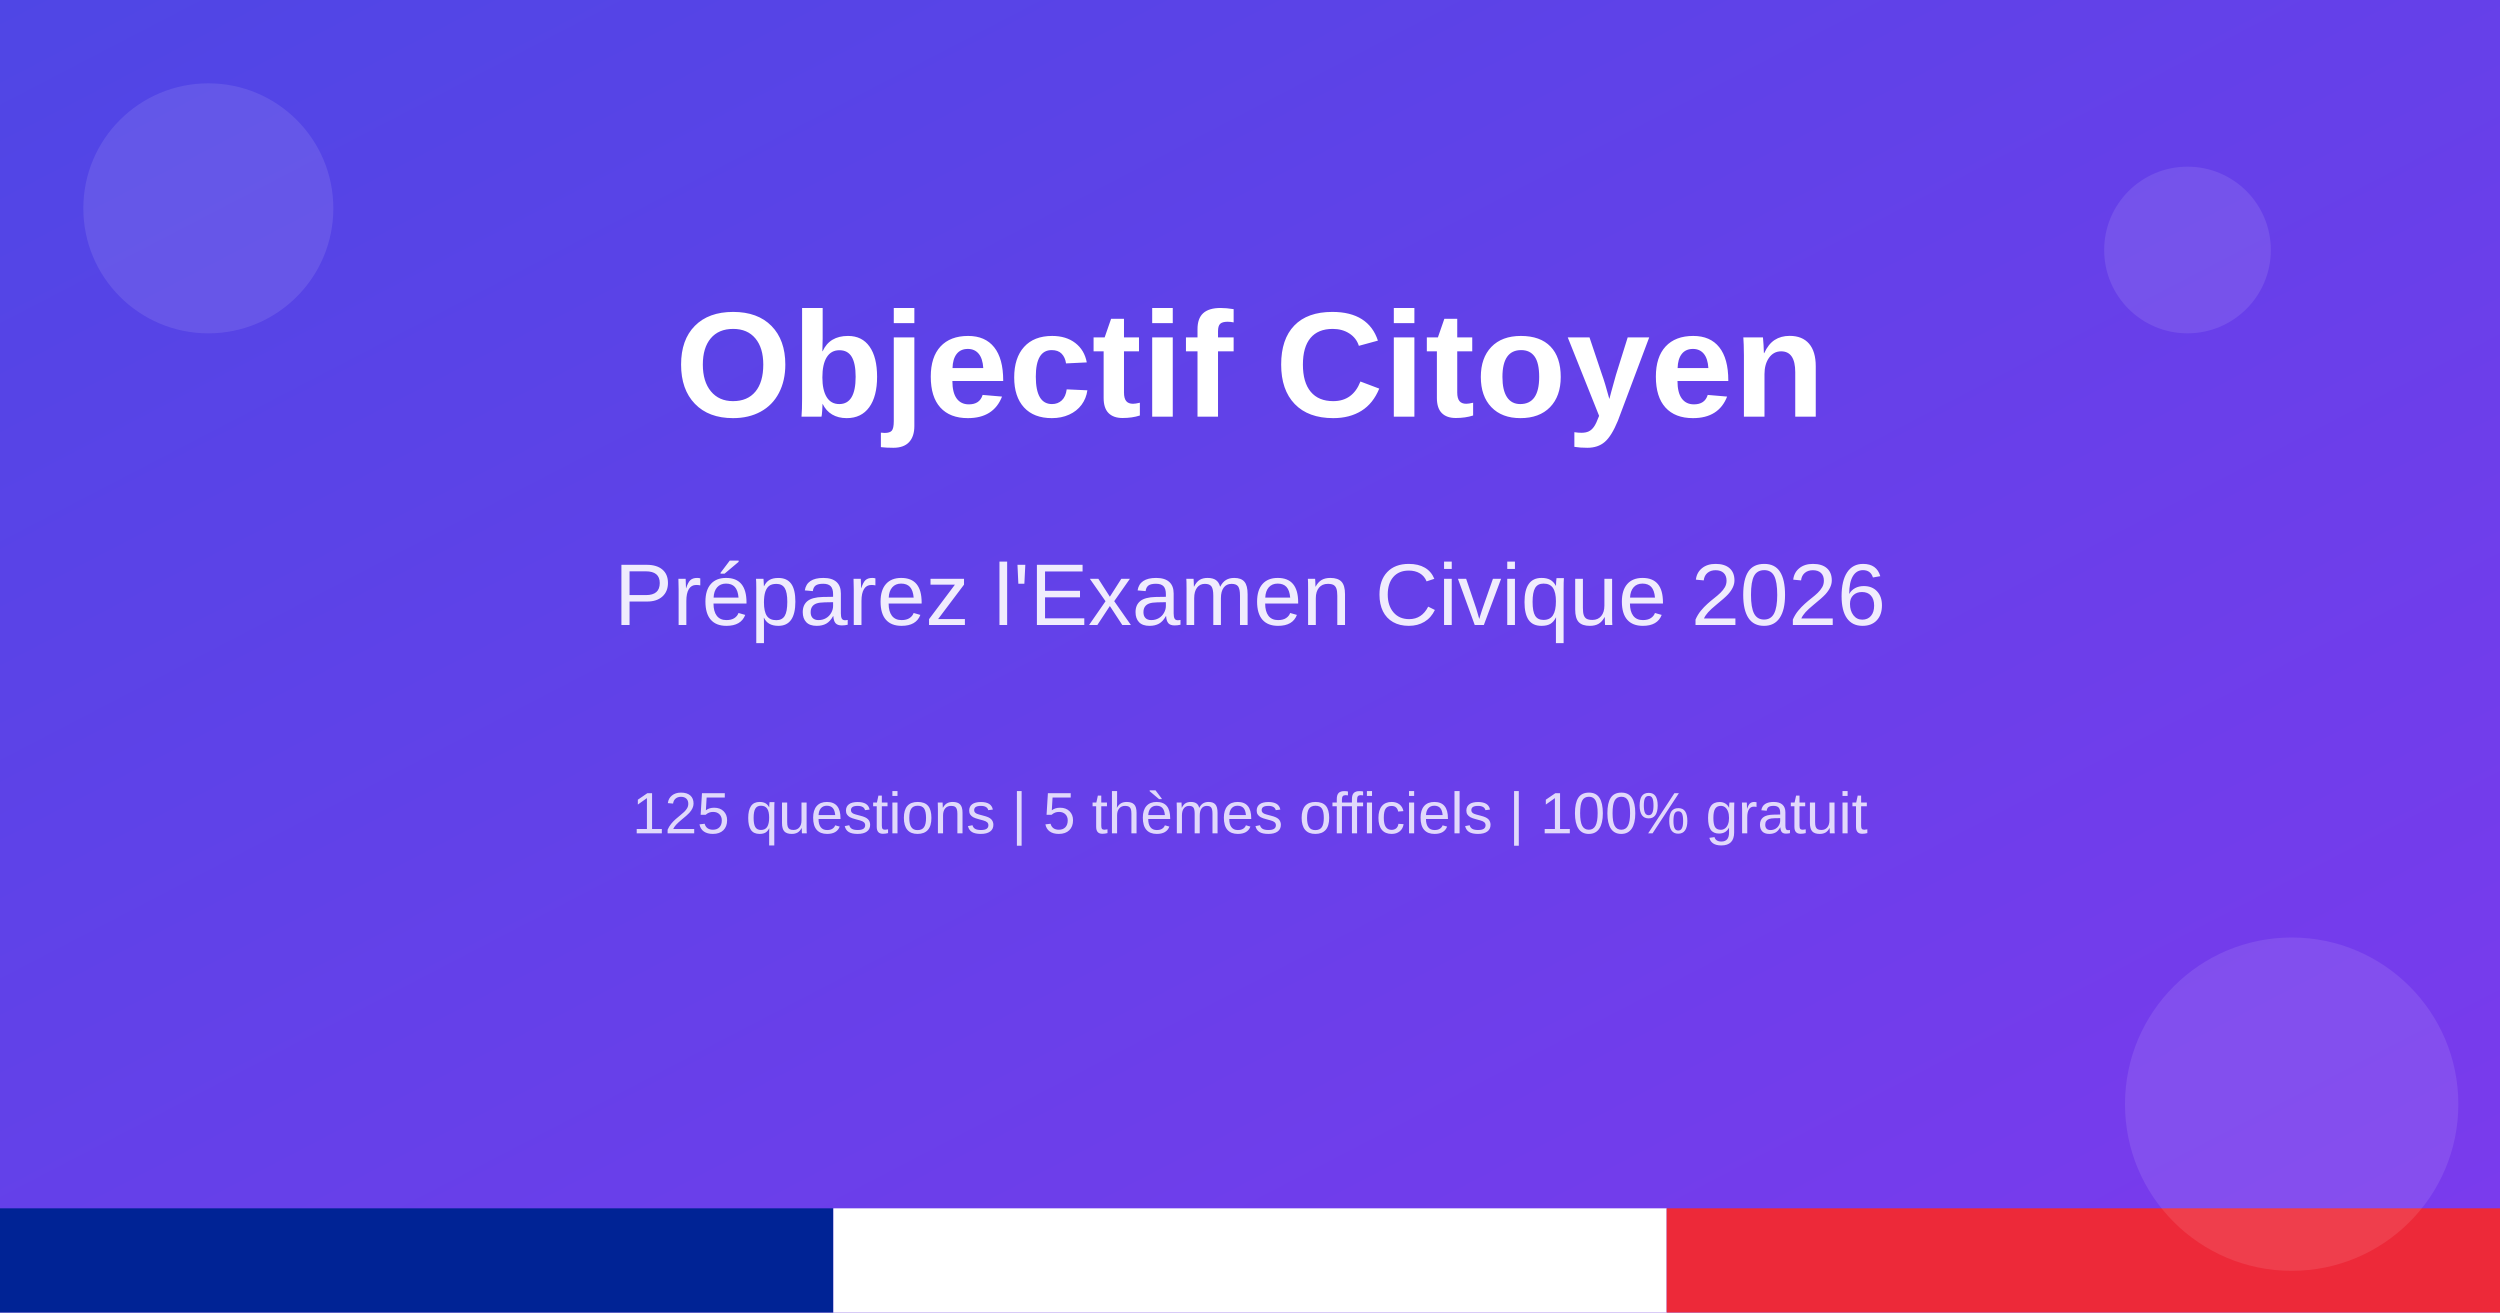
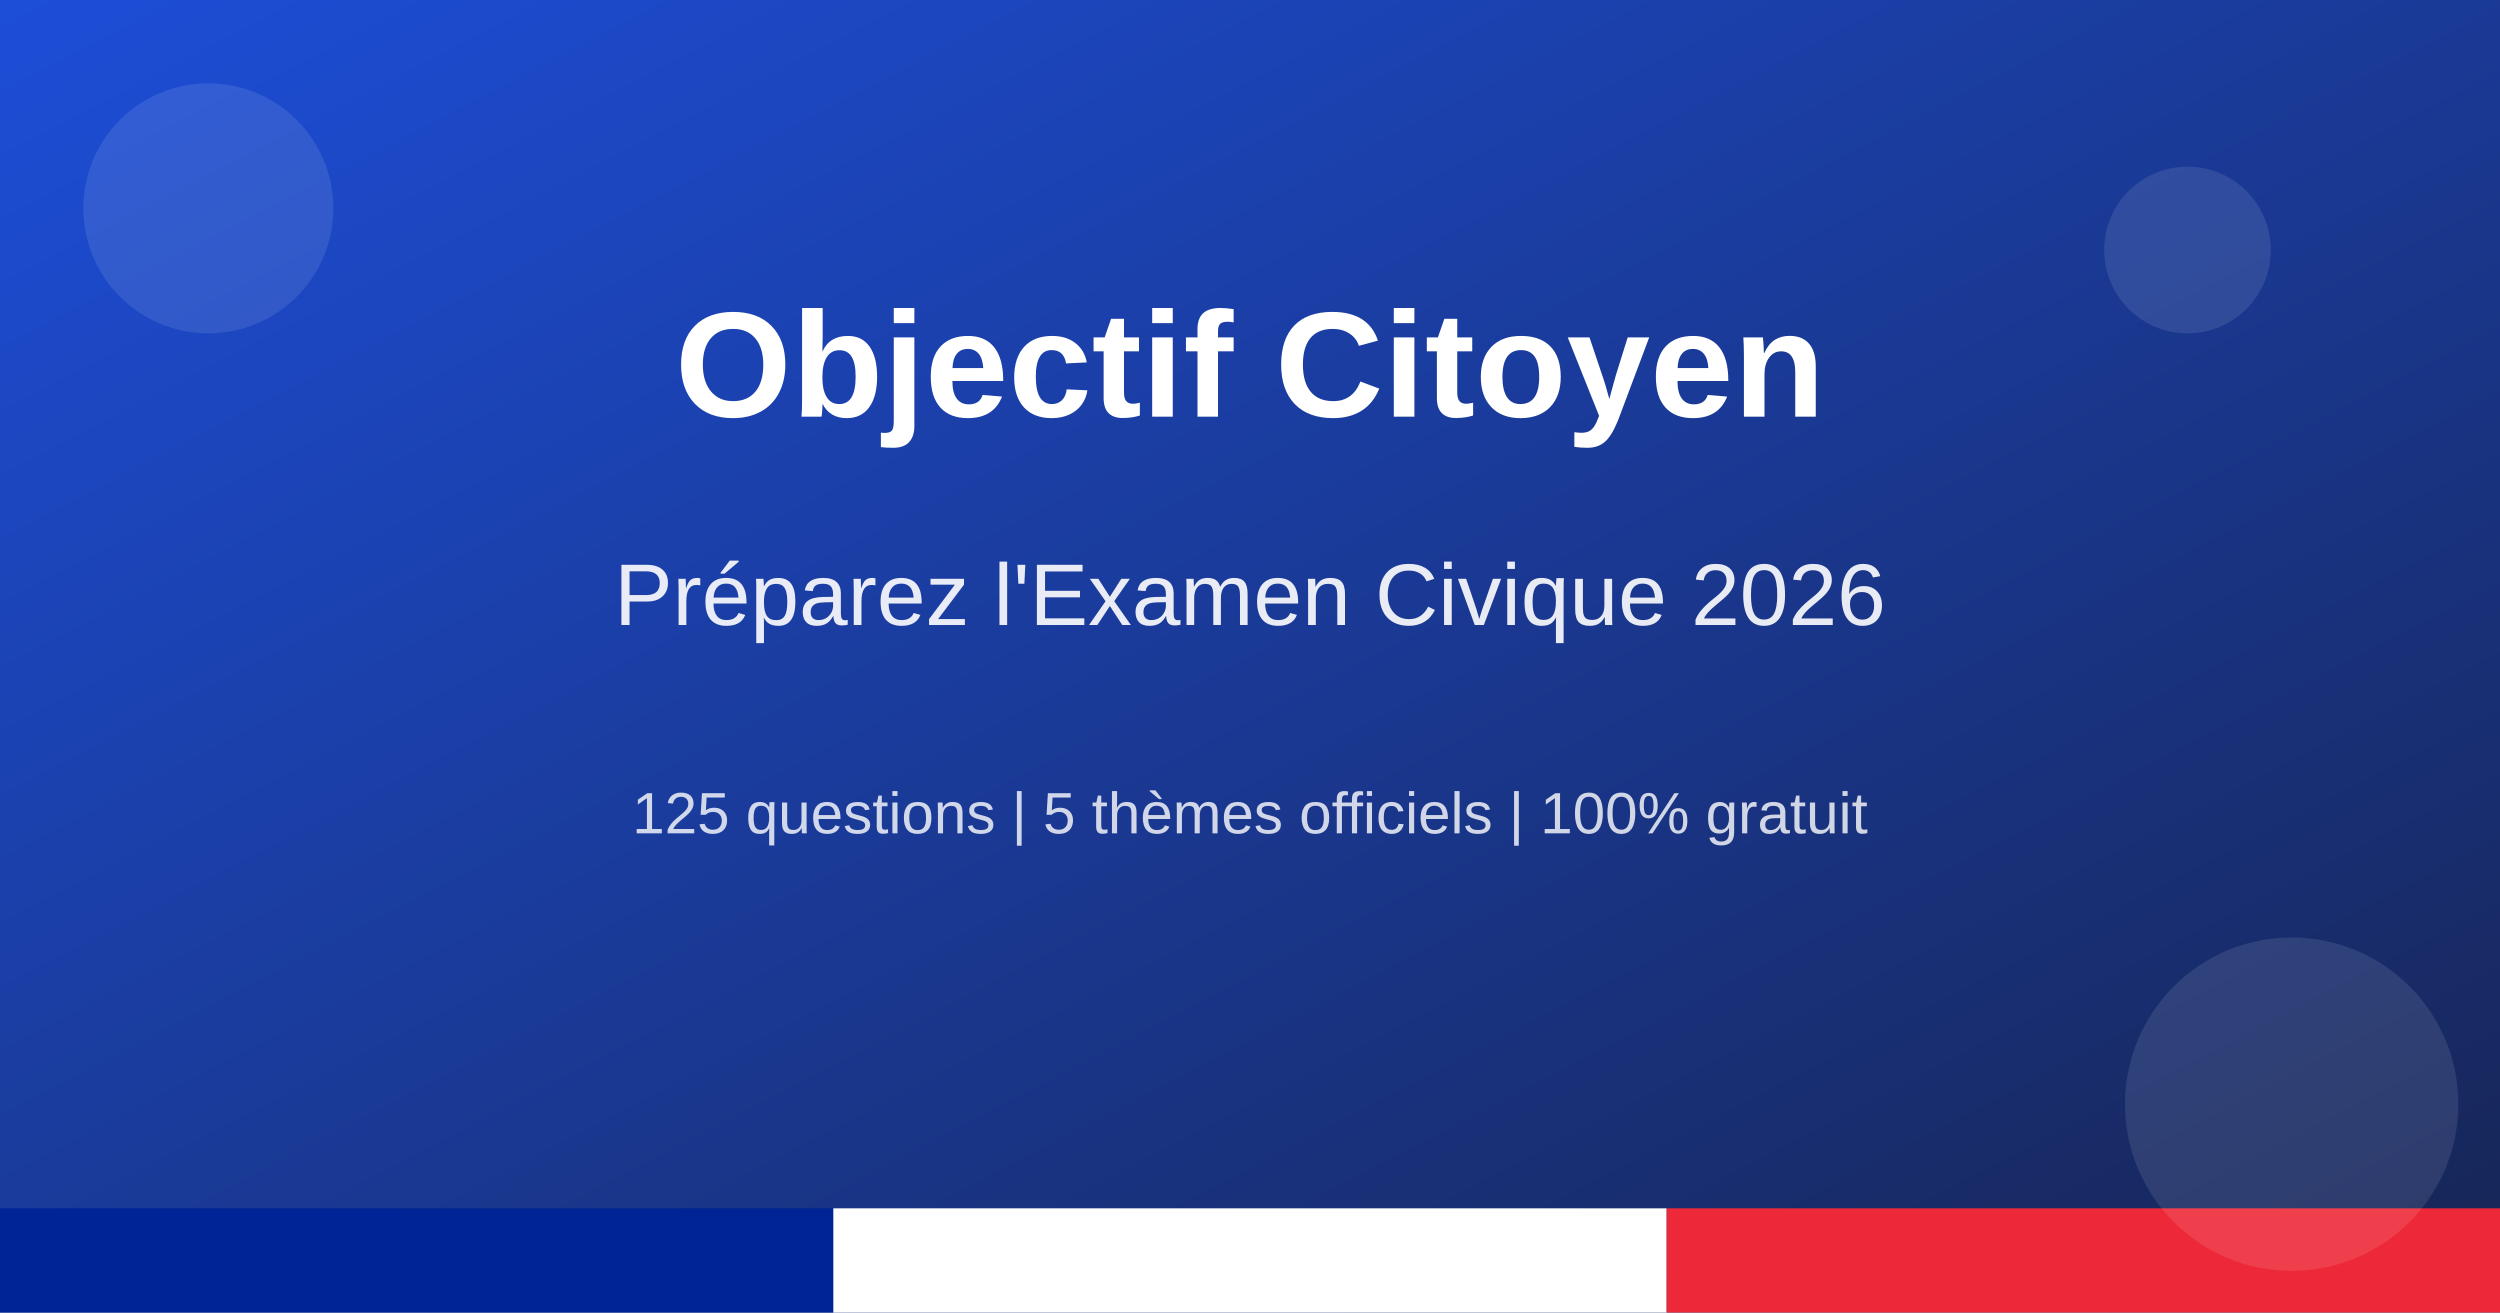
<svg xmlns="http://www.w3.org/2000/svg" width="1200" height="630">
  <defs>
    <linearGradient id="bg" x1="0%" y1="0%" x2="100%" y2="100%">
-       <stop offset="0%" style="stop-color:#4f46e5" />
-       <stop offset="100%" style="stop-color:#7c3aed" />
+       <stop offset="0%" style="stop-color:#1d4ed8" />
+       <stop offset="100%" style="stop-color:#172554" />
    </linearGradient>
  </defs>
  <rect width="1200" height="630" fill="url(#bg)" />
  <rect x="0" y="580" width="400" height="50" fill="#002395" />
  <rect x="400" y="580" width="400" height="50" fill="#FFFFFF" />
  <rect x="800" y="580" width="400" height="50" fill="#ED2939" />
  <text x="600" y="200" font-family="Arial, sans-serif" font-size="72" font-weight="bold" fill="white" text-anchor="middle">
    Objectif Citoyen
  </text>
  <text x="600" y="300" font-family="Arial, sans-serif" font-size="42" fill="rgba(255,255,255,0.9)" text-anchor="middle">
    Préparez l'Examen Civique 2026
  </text>
  <text x="600" y="400" font-family="Arial, sans-serif" font-size="28" fill="rgba(255,255,255,0.8)" text-anchor="middle">
    125 questions | 5 thèmes officiels | 100% gratuit
  </text>
  <circle cx="100" cy="100" r="60" fill="rgba(255,255,255,0.1)" />
  <circle cx="1100" cy="530" r="80" fill="rgba(255,255,255,0.1)" />
  <circle cx="1050" cy="120" r="40" fill="rgba(255,255,255,0.1)" />
</svg>
